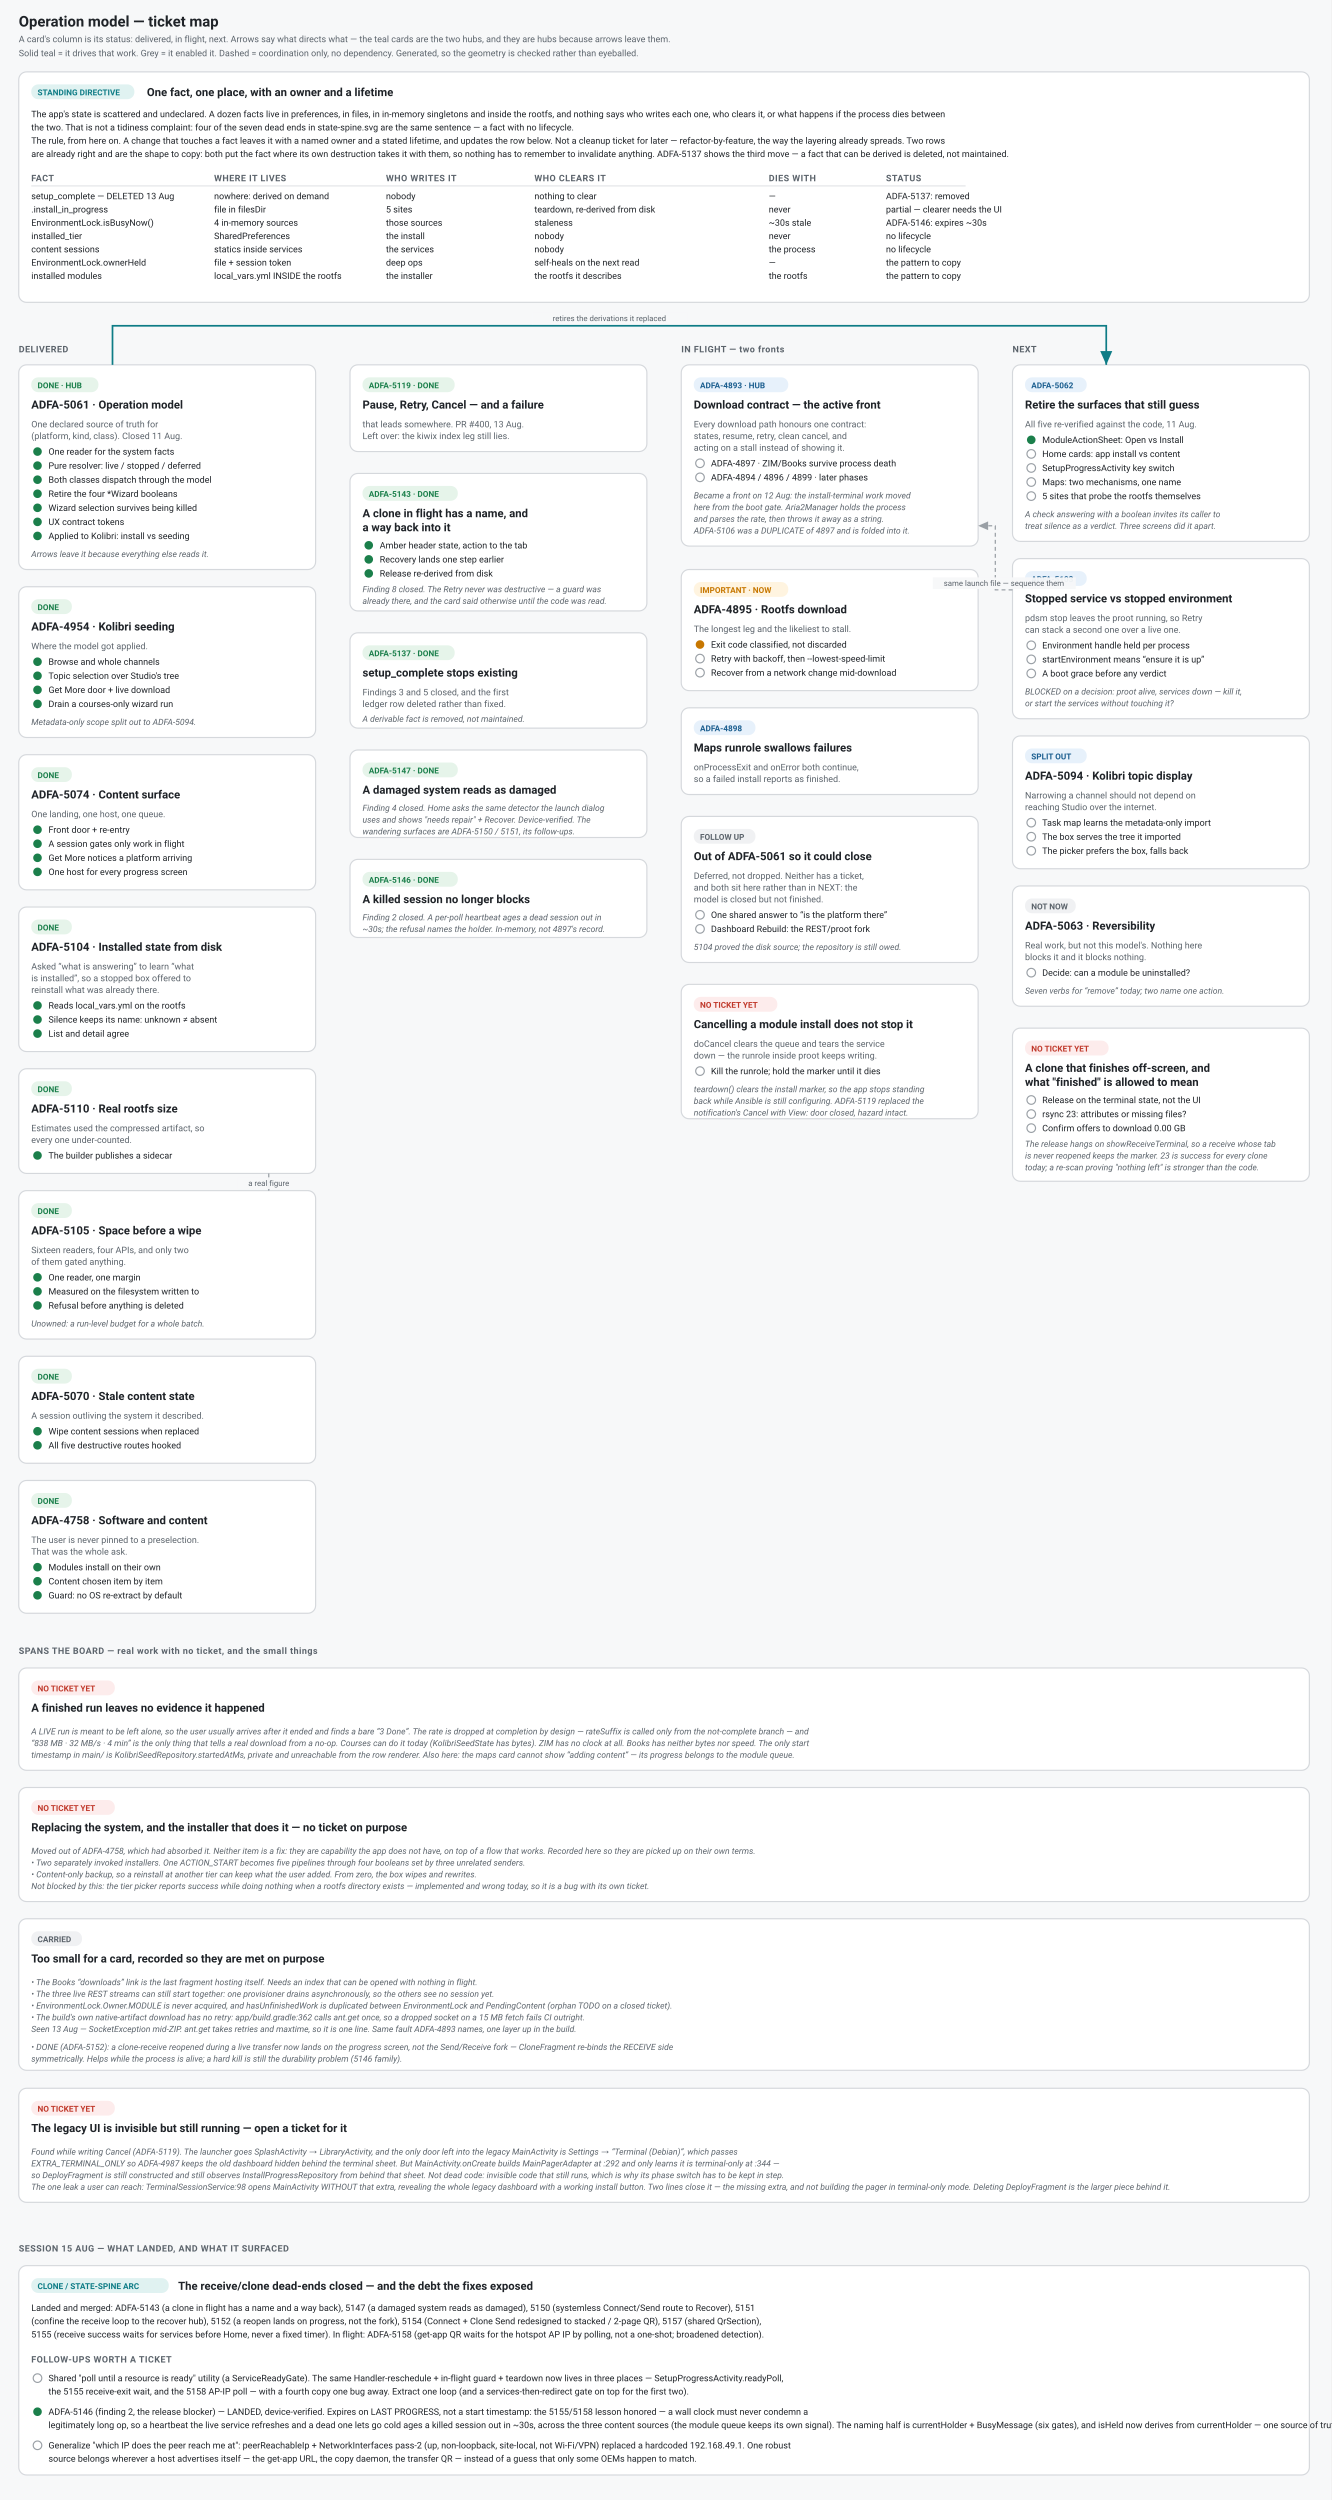
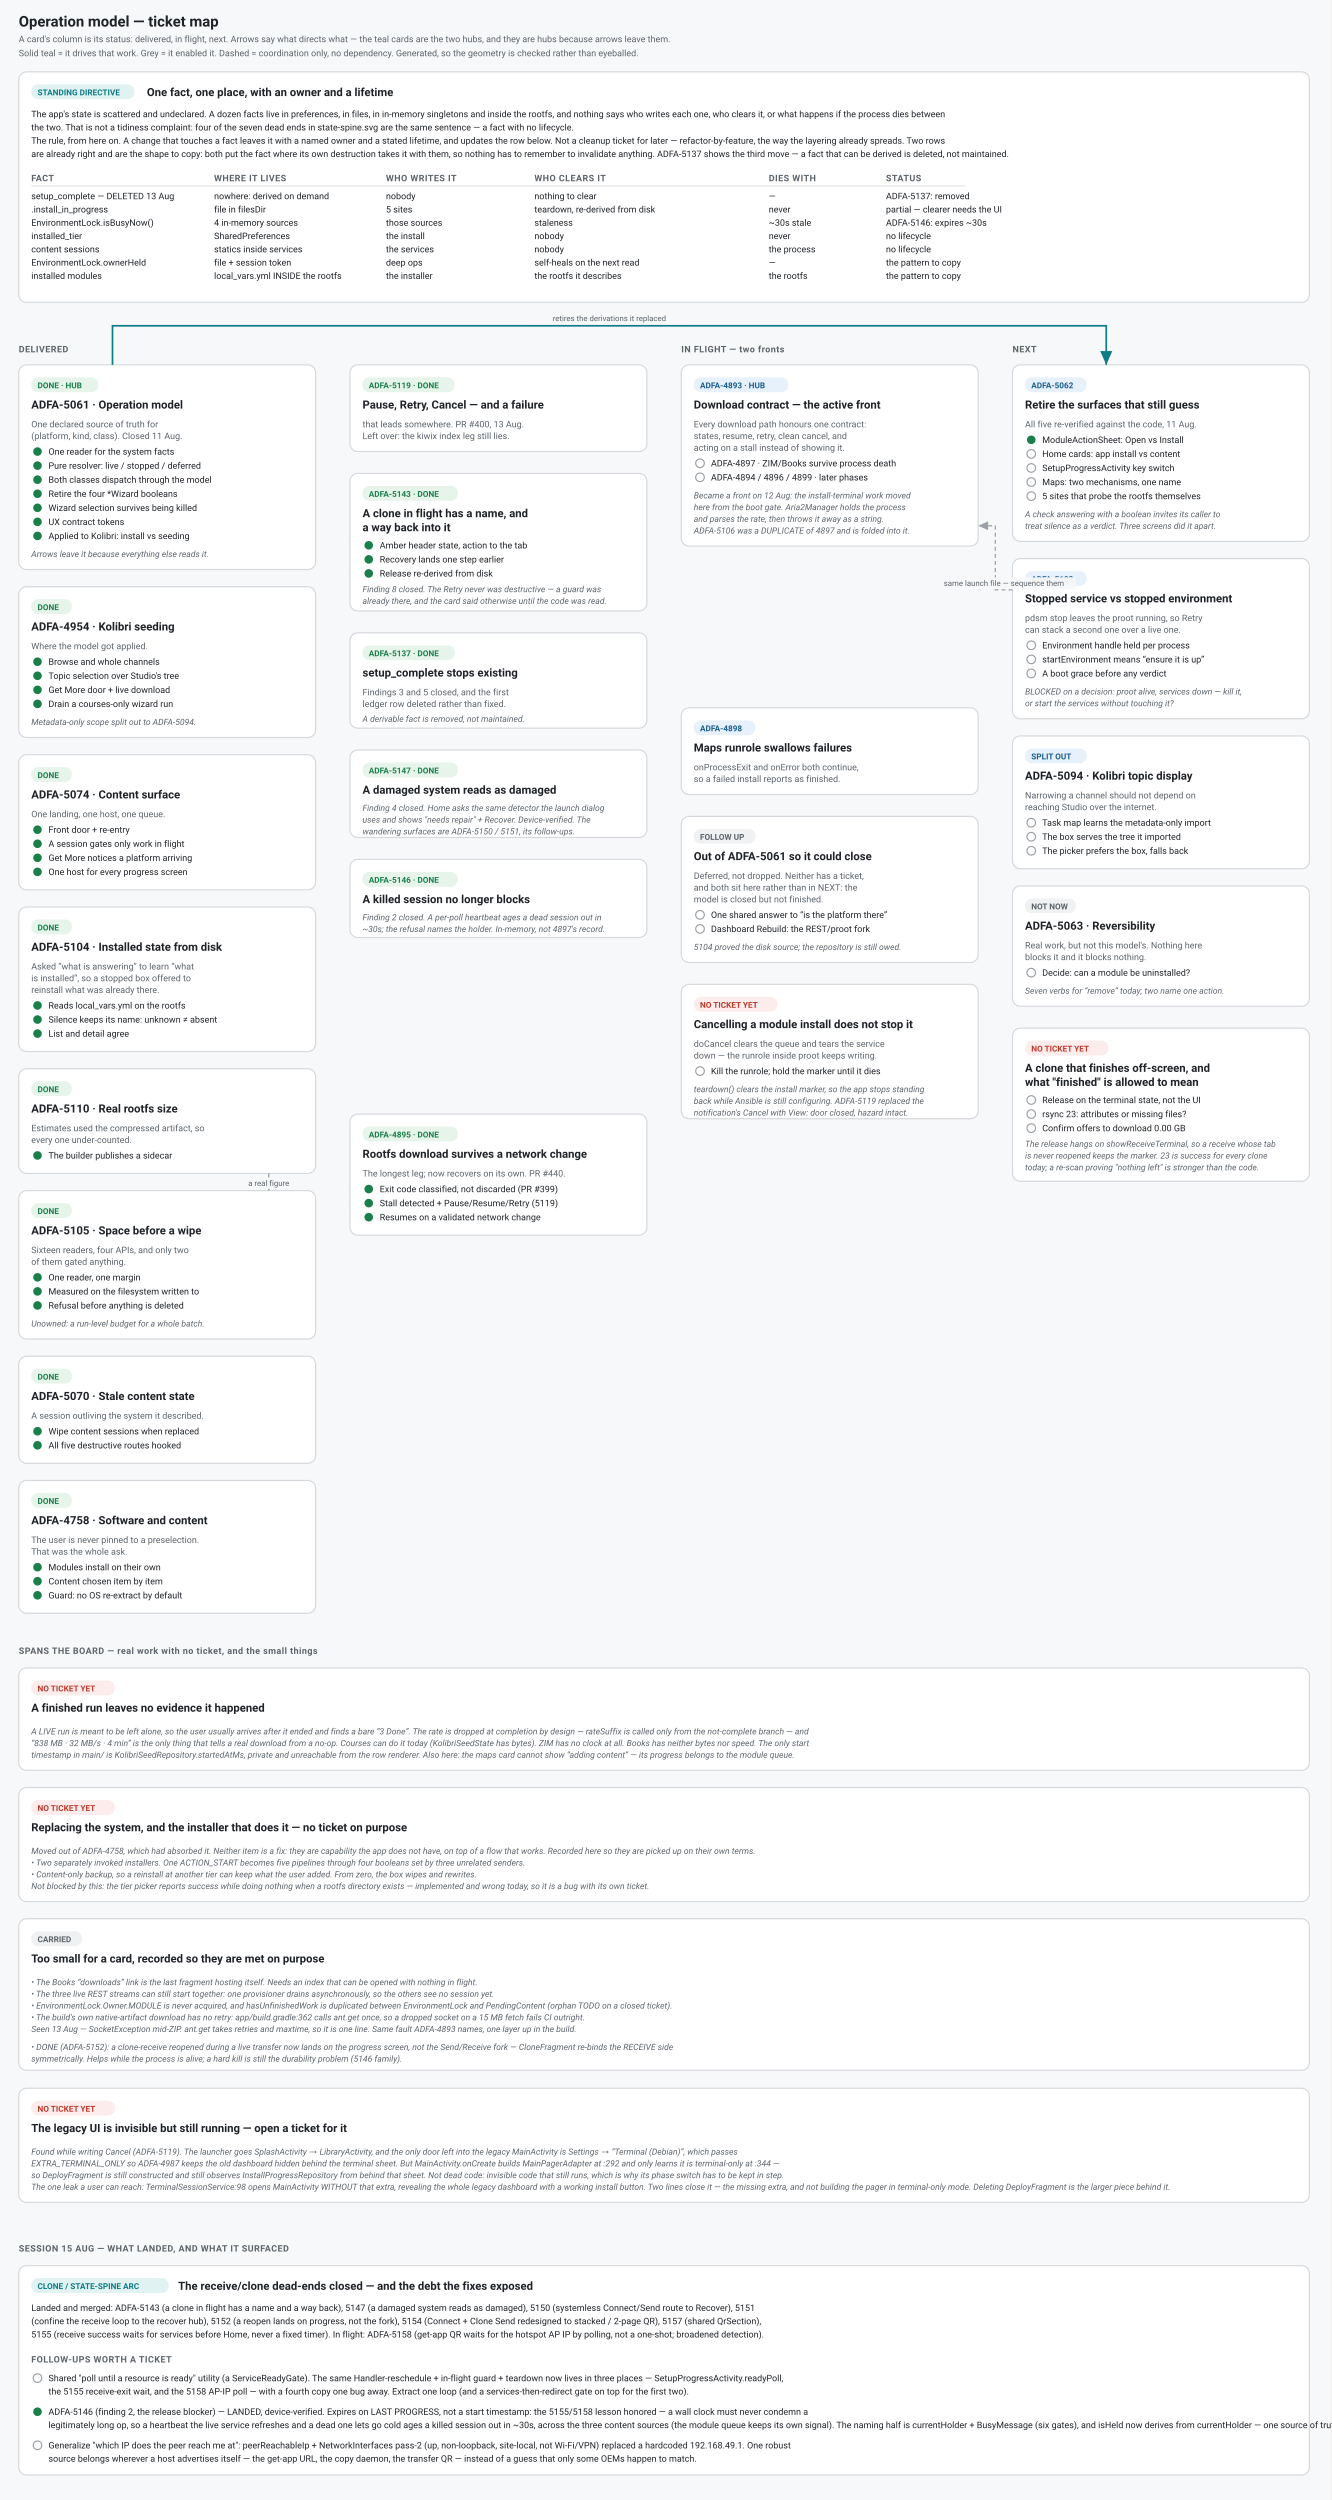
<svg xmlns="http://www.w3.org/2000/svg" viewBox="0 0 1704 3200" width="1704" height="3200" font-family="Segoe UI, Roboto, Helvetica, Arial, sans-serif">
  <style>
  .bg    { fill: #F7F8F9; }
  .card  { fill: #FFFFFF; stroke: #D5D8DC; stroke-width: 1.5; rx: 10; }
  .h1    { font-size: 19px; font-weight: 700; fill: #1F2328; }
  .h2    { font-size: 14.5px; font-weight: 700; fill: #1F2328; }
  .h3    { font-size: 11.5px; font-weight: 700; fill: #5B636B; letter-spacing: .05em; }
  .sub   { font-size: 11.5px; fill: #5B636B; }
  .item  { font-size: 11.5px; fill: #1F2328; }
  .note  { font-size: 11px; fill: #5B636B; font-style: italic; }
  .lnklbl{ font-size: 10px; fill: #5B636B; }
  .lnk    { stroke: #9AA0A6; stroke-width: 1.6; fill: none; }
  .lnk-hi { stroke: #0E7C86; stroke-width: 2.2; fill: none; }
  .lnk-dash { stroke: #9AA0A6; stroke-width: 1.6; fill: none; stroke-dasharray: 5 4; }
  .s-done { fill: #1B7F4B; stroke: none; }
  .s-doing{ fill: #C77700; stroke: none; }
  .s-todo { fill: #FFFFFF; stroke: #9AA0A6; stroke-width: 1.5; }
  .chip   { rx: 9; }
  .chiptx { font-size: 10.5px; font-weight: 700; }
</style>
  <defs>
    <marker id="a" markerWidth="9" markerHeight="9" refX="8" refY="4.5" orient="auto">
      <path d="M0,1 L8,4.5 L0,8 Z" fill="#9AA0A6" />
    </marker>
    <marker id="ahi" markerWidth="9" markerHeight="9" refX="8" refY="4.5" orient="auto">
      <path d="M0,1 L8,4.5 L0,8 Z" fill="#0E7C86" />
    </marker>
  </defs>
  <rect class="bg" x="0" y="0" width="1704" height="3200" />
  <text class="h1" x="24" y="34">Operation model — ticket map</text>
  <text class="sub" x="24" y="54">A card's column is its status: delivered, in flight, next. Arrows say what directs what — the teal cards are the two hubs, and they are hubs because arrows leave them.</text>
  <text class="sub" x="24" y="72">Solid teal = it drives that work. Grey = it enabled it. Dashed = coordination only, no dependency. Generated, so the geometry is checked rather than eyeballed.</text>
  <rect class="card" x="24" y="92" width="1652" height="295" stroke="#0E7C86" stroke-width="3" />
  <rect class="chip" x="40" y="108" width="132" height="19" fill="#E0F2F1" stroke="none" />
  <text class="chiptx" x="48" y="122" fill="#0E7C86">STANDING DIRECTIVE</text>
  <text class="h2" x="188" y="123">One fact, one place, with an owner and a lifetime</text>
  <text class="item" x="40" y="150">The app's state is scattered and undeclared. A dozen facts live in preferences, in files, in in-memory singletons and inside the rootfs, and nothing says who writes each one, who clears it, or what happens if the process dies between</text>
  <text class="item" x="40" y="167">the two. That is not a tidiness complaint: four of the seven dead ends in state-spine.svg are the same sentence — a fact with no lifecycle.</text>
  <text class="item" x="40" y="184">The rule, from here on. A change that touches a fact leaves it with a named owner and a stated lifetime, and updates the row below. Not a cleanup ticket for later — refactor-by-feature, the way the layering already spreads. Two rows</text>
  <text class="item" x="40" y="201">are already right and are the shape to copy: both put the fact where its own destruction takes it with them, so nothing has to remember to invalidate anything. ADFA-5137 shows the third move — a fact that can be derived is deleted, not maintained.</text>
  <text class="h3" x="40" y="232">FACT</text>
  <text class="h3" x="274" y="232">WHERE IT LIVES</text>
  <text class="h3" x="494" y="232">WHO WRITES IT</text>
  <text class="h3" x="684" y="232">WHO CLEARS IT</text>
  <text class="h3" x="984" y="232">DIES WITH</text>
  <text class="h3" x="1134" y="232">STATUS</text>
  <line x1="40" y1="238" x2="1236" y2="238" stroke="#D5D8DC" />
  <text class="item" x="40" y="255">setup_complete — DELETED 13 Aug</text>
  <text class="item" x="274" y="255">nowhere: derived on demand</text>
  <text class="item" x="494" y="255">nobody</text>
  <text class="item" x="684" y="255">nothing to clear</text>
  <text class="item" x="984" y="255">—</text>
  <text class="item" x="1134" y="255" fill="#1B7F4B">ADFA-5137: removed</text>
  <text class="item" x="40" y="272">.install_in_progress</text>
  <text class="item" x="274" y="272">file in filesDir</text>
  <text class="item" x="494" y="272">5 sites</text>
  <text class="item" x="684" y="272">teardown, re-derived from disk</text>
  <text class="item" x="984" y="272">never</text>
  <text class="item" x="1134" y="272" fill="#C77700">partial — clearer needs the UI</text>
  <text class="item" x="40" y="289">EnvironmentLock.isBusyNow()</text>
  <text class="item" x="274" y="289">4 in-memory sources</text>
  <text class="item" x="494" y="289">those sources</text>
  <text class="item" x="684" y="289">staleness</text>
  <text class="item" x="984" y="289">~30s stale</text>
  <text class="item" x="1134" y="289" fill="#1B7F4B">ADFA-5146: expires ~30s</text>
  <text class="item" x="40" y="306">installed_tier</text>
  <text class="item" x="274" y="306">SharedPreferences</text>
  <text class="item" x="494" y="306">the install</text>
  <text class="item" x="684" y="306">nobody</text>
  <text class="item" x="984" y="306">never</text>
  <text class="item" x="1134" y="306" fill="#C0392B">no lifecycle</text>
  <text class="item" x="40" y="323">content sessions</text>
  <text class="item" x="274" y="323">statics inside services</text>
  <text class="item" x="494" y="323">the services</text>
  <text class="item" x="684" y="323">nobody</text>
  <text class="item" x="984" y="323">the process</text>
  <text class="item" x="1134" y="323" fill="#C0392B">no lifecycle</text>
  <text class="item" x="40" y="340">EnvironmentLock.ownerHeld</text>
  <text class="item" x="274" y="340">file + session token</text>
  <text class="item" x="494" y="340">deep ops</text>
  <text class="item" x="684" y="340">self-heals on the next read</text>
  <text class="item" x="984" y="340">—</text>
  <text class="item" x="1134" y="340" fill="#1B7F4B">the pattern to copy</text>
  <text class="item" x="40" y="357">installed modules</text>
  <text class="item" x="274" y="357">local_vars.yml INSIDE the rootfs</text>
  <text class="item" x="494" y="357">the installer</text>
  <text class="item" x="684" y="357">the rootfs it describes</text>
  <text class="item" x="984" y="357">the rootfs</text>
  <text class="item" x="1134" y="357" fill="#1B7F4B">the pattern to copy</text>
  <text class="h3" x="24" y="451">DELIVERED</text>
  <text class="h3" x="872" y="451">IN FLIGHT — two fronts</text>
  <text class="h3" x="1296" y="451">NEXT</text>
  <rect class="card" x="24" y="467" width="380" height="262" stroke="#0E7C86" stroke-width="2.5" />
  <rect class="chip" x="40" y="483" width="86" height="19" fill="#E6F4EA" stroke="none" />
  <text class="chiptx" x="48" y="497" fill="#1B7F4B">DONE · HUB</text>
  <text class="h2" x="40" y="523">ADFA-5061 · Operation model</text>
  <text class="sub" x="40" y="547">One declared source of truth for</text>
  <text class="sub" x="40" y="562">(platform, kind, class). Closed 11 Aug.</text>
  <circle class="s-done" cx="48" cy="578" r="5.5" />
  <text class="item" x="62" y="582">One reader for the system facts</text>
  <circle class="s-done" cx="48" cy="596" r="5.5" />
  <text class="item" x="62" y="600">Pure resolver: live / stopped / deferred</text>
  <circle class="s-done" cx="48" cy="614" r="5.5" />
  <text class="item" x="62" y="618">Both classes dispatch through the model</text>
  <circle class="s-done" cx="48" cy="632" r="5.5" />
  <text class="item" x="62" y="636">Retire the four *Wizard booleans</text>
  <circle class="s-done" cx="48" cy="650" r="5.5" />
  <text class="item" x="62" y="654">Wizard selection survives being killed</text>
  <circle class="s-done" cx="48" cy="668" r="5.5" />
  <text class="item" x="62" y="672">UX contract tokens</text>
  <circle class="s-done" cx="48" cy="686" r="5.5" />
  <text class="item" x="62" y="690">Applied to Kolibri: install vs seeding</text>
  <text class="note" x="40" y="713">Arrows leave it because everything else reads it.</text>
  <rect class="card" x="24" y="751" width="380" height="193" />
  <rect class="chip" x="40" y="767" width="52" height="19" fill="#E6F4EA" stroke="none" />
  <text class="chiptx" x="48" y="781" fill="#1B7F4B">DONE</text>
  <text class="h2" x="40" y="807">ADFA-4954 · Kolibri seeding</text>
  <text class="sub" x="40" y="831">Where the model got applied.</text>
  <circle class="s-done" cx="48" cy="847" r="5.5" />
  <text class="item" x="62" y="851">Browse and whole channels</text>
  <circle class="s-done" cx="48" cy="865" r="5.5" />
  <text class="item" x="62" y="869">Topic selection over Studio's tree</text>
  <circle class="s-done" cx="48" cy="883" r="5.5" />
  <text class="item" x="62" y="887">Get More door + live download</text>
  <circle class="s-done" cx="48" cy="901" r="5.5" />
  <text class="item" x="62" y="905">Drain a courses-only wizard run</text>
  <text class="note" x="40" y="928">Metadata-only scope split out to ADFA-5094.</text>
  <rect class="card" x="24" y="966" width="380" height="173" />
  <rect class="chip" x="40" y="982" width="52" height="19" fill="#E6F4EA" stroke="none" />
  <text class="chiptx" x="48" y="996" fill="#1B7F4B">DONE</text>
  <text class="h2" x="40" y="1022">ADFA-5074 · Content surface</text>
  <text class="sub" x="40" y="1046">One landing, one host, one queue.</text>
  <circle class="s-done" cx="48" cy="1062" r="5.5" />
  <text class="item" x="62" y="1066">Front door + re-entry</text>
  <circle class="s-done" cx="48" cy="1080" r="5.5" />
  <text class="item" x="62" y="1084">A session gates only work in flight</text>
  <circle class="s-done" cx="48" cy="1098" r="5.5" />
  <text class="item" x="62" y="1102">Get More notices a platform arriving</text>
  <circle class="s-done" cx="48" cy="1116" r="5.5" />
  <text class="item" x="62" y="1120">One host for every progress screen</text>
  <rect class="card" x="24" y="1161" width="380" height="185" />
  <rect class="chip" x="40" y="1177" width="52" height="19" fill="#E6F4EA" stroke="none" />
  <text class="chiptx" x="48" y="1191" fill="#1B7F4B">DONE</text>
  <text class="h2" x="40" y="1217">ADFA-5104 · Installed state from disk</text>
  <text class="sub" x="40" y="1241">Asked “what is answering” to learn “what</text>
  <text class="sub" x="40" y="1256">is installed”, so a stopped box offered to</text>
  <text class="sub" x="40" y="1271">reinstall what was already there.</text>
  <circle class="s-done" cx="48" cy="1287" r="5.5" />
  <text class="item" x="62" y="1291">Reads local_vars.yml on the rootfs</text>
  <circle class="s-done" cx="48" cy="1305" r="5.5" />
  <text class="item" x="62" y="1309">Silence keeps its name: unknown ≠ absent</text>
  <circle class="s-done" cx="48" cy="1323" r="5.5" />
  <text class="item" x="62" y="1327">List and detail agree</text>
  <rect class="card" x="24" y="1368" width="380" height="134" />
  <rect class="chip" x="40" y="1384" width="52" height="19" fill="#E6F4EA" stroke="none" />
  <text class="chiptx" x="48" y="1398" fill="#1B7F4B">DONE</text>
  <text class="h2" x="40" y="1424">ADFA-5110 · Real rootfs size</text>
  <text class="sub" x="40" y="1448">Estimates used the compressed artifact, so</text>
  <text class="sub" x="40" y="1463">every one under-counted.</text>
  <circle class="s-done" cx="48" cy="1479" r="5.5" />
  <text class="item" x="62" y="1483">The builder publishes a sidecar</text>
  <rect class="card" x="24" y="1524" width="380" height="190" />
  <rect class="chip" x="40" y="1540" width="52" height="19" fill="#E6F4EA" stroke="none" />
  <text class="chiptx" x="48" y="1554" fill="#1B7F4B">DONE</text>
  <text class="h2" x="40" y="1580">ADFA-5105 · Space before a wipe</text>
  <text class="sub" x="40" y="1604">Sixteen readers, four APIs, and only two</text>
  <text class="sub" x="40" y="1619">of them gated anything.</text>
  <circle class="s-done" cx="48" cy="1635" r="5.5" />
  <text class="item" x="62" y="1639">One reader, one margin</text>
  <circle class="s-done" cx="48" cy="1653" r="5.5" />
  <text class="item" x="62" y="1657">Measured on the filesystem written to</text>
  <circle class="s-done" cx="48" cy="1671" r="5.5" />
  <text class="item" x="62" y="1675">Refusal before anything is deleted</text>
  <text class="note" x="40" y="1698">Unowned: a run-level budget for a whole batch.</text>
  <rect class="card" x="24" y="1736" width="380" height="137" />
  <rect class="chip" x="40" y="1752" width="52" height="19" fill="#E6F4EA" stroke="none" />
  <text class="chiptx" x="48" y="1766" fill="#1B7F4B">DONE</text>
  <text class="h2" x="40" y="1792">ADFA-5070 · Stale content state</text>
  <text class="sub" x="40" y="1816">A session outliving the system it described.</text>
  <circle class="s-done" cx="48" cy="1832" r="5.5" />
  <text class="item" x="62" y="1836">Wipe content sessions when replaced</text>
  <circle class="s-done" cx="48" cy="1850" r="5.5" />
  <text class="item" x="62" y="1854">All five destructive routes hooked</text>
  <rect class="card" x="24" y="1895" width="380" height="170" />
  <rect class="chip" x="40" y="1911" width="52" height="19" fill="#E6F4EA" stroke="none" />
  <text class="chiptx" x="48" y="1925" fill="#1B7F4B">DONE</text>
  <text class="h2" x="40" y="1951">ADFA-4758 · Software and content</text>
  <text class="sub" x="40" y="1975">The user is never pinned to a preselection.</text>
  <text class="sub" x="40" y="1990">That was the whole ask.</text>
  <circle class="s-done" cx="48" cy="2006" r="5.5" />
  <text class="item" x="62" y="2010">Modules install on their own</text>
  <circle class="s-done" cx="48" cy="2024" r="5.5" />
  <text class="item" x="62" y="2028">Content chosen item by item</text>
  <circle class="s-done" cx="48" cy="2042" r="5.5" />
  <text class="item" x="62" y="2046">Guard: no OS re-extract by default</text>
  <g transform="translate(424,0)">
    <rect class="card" x="448" y="467" width="380" height="232" stroke="#0E7C86" stroke-width="2.5" />
    <rect class="chip" x="464" y="483" width="121" height="19" fill="#E7F1FB" stroke="none" />
    <text class="chiptx" x="472" y="497" fill="#1B5E8F">ADFA-4893 · HUB</text>
    <text class="h2" x="464" y="523">Download contract — the active front</text>
    <text class="sub" x="464" y="547">Every download path honours one contract:</text>
    <text class="sub" x="464" y="562">states, resume, retry, clean cancel, and</text>
    <text class="sub" x="464" y="577">acting on a stall instead of showing it.</text>
    <circle class="s-todo" cx="472" cy="593" r="5.5" />
    <text class="item" x="486" y="597">ADFA-4897 · ZIM/Books survive process death</text>
    <circle class="s-todo" cx="472" cy="611" r="5.5" />
    <text class="item" x="486" y="615">ADFA-4894 / 4896 / 4899 · later phases</text>
    <text class="note" x="464" y="638">Became a front on 12 Aug: the install-terminal work moved</text>
    <text class="note" x="464" y="653">here from the boot gate. Aria2Manager holds the process</text>
    <text class="note" x="464" y="668">and parses the rate, then throws it away as a string.</text>
    <text class="note" x="464" y="683">ADFA-5106 was a DUPLICATE of 4897 and is folded into it.</text>
  </g>
-   <g transform="translate(424,0)">
-     <rect class="card" x="448" y="729" width="380" height="155" stroke="#C77700" stroke-width="2" />
-     <rect class="chip" x="464" y="745" width="121" height="19" fill="#FFF4E0" stroke="none" />
-     <text class="chiptx" x="472" y="759" fill="#C77700">IMPORTANT · NOW</text>
-     <text class="h2" x="464" y="785">ADFA-4895 · Rootfs download</text>
-     <text class="sub" x="464" y="809">The longest leg and the likeliest to stall.</text>
-     <circle class="s-doing" cx="472" cy="825" r="5.5" />
-     <text class="item" x="486" y="829">Exit code classified, not discarded</text>
-     <circle class="s-todo" cx="472" cy="843" r="5.5" />
-     <text class="item" x="486" y="847">Retry with backoff, then --lowest-speed-limit</text>
-     <circle class="s-todo" cx="472" cy="861" r="5.5" />
-     <text class="item" x="486" y="865">Recover from a network change mid-download</text>
+   <g transform="translate(0,697)">
+     <rect class="card" x="448" y="729" width="380" height="155" stroke="#1B7F4B" stroke-width="2" />
+     <rect class="chip" x="464" y="745" width="122" height="19" fill="#E6F4EA" stroke="none" />
+     <text class="chiptx" x="472" y="759" fill="#1B7F4B">ADFA-4895 · DONE</text>
+     <text class="h2" x="464" y="785">Rootfs download survives a network change</text>
+     <text class="sub" x="464" y="809">The longest leg; now recovers on its own. PR #440.</text>
+     <circle class="s-done" cx="472" cy="825" r="5.5" />
+     <text class="item" x="486" y="829">Exit code classified, not discarded (PR #399)</text>
+     <circle class="s-done" cx="472" cy="843" r="5.5" />
+     <text class="item" x="486" y="847">Stall detected + Pause/Resume/Retry (5119)</text>
+     <circle class="s-done" cx="472" cy="861" r="5.5" />
+     <text class="item" x="486" y="865">Resumes on a validated network change</text>
  </g>
  <g transform="translate(424,0)">
    <rect class="card" x="448" y="906" width="380" height="111" />
    <rect class="chip" x="464" y="922" width="79" height="19" fill="#E7F1FB" stroke="none" />
    <text class="chiptx" x="472" y="936" fill="#1B5E8F">ADFA-4898</text>
    <text class="h2" x="464" y="962">Maps runrole swallows failures</text>
    <text class="sub" x="464" y="986">onProcessExit and onError both continue,</text>
    <text class="sub" x="464" y="1001">so a failed install reports as finished.</text>
  </g>
  <g transform="translate(0,-572)">
    <rect class="card" x="448" y="1039" width="380" height="111" stroke="#1B7F4B" stroke-width="2" />
    <rect class="chip" x="464" y="1055" width="118" height="19" fill="#E6F4EA" stroke="none" />
    <text class="chiptx" x="472" y="1069" fill="#1B7F4B">ADFA-5119 · DONE</text>
    <text class="h2" x="464" y="1095">Pause, Retry, Cancel — and a failure</text>
    <text class="sub" x="464" y="1119">that leads somewhere. PR #400, 13 Aug.</text>
    <text class="sub" x="464" y="1134">Left over: the kiwix index leg still lies.</text>
  </g>
  <g transform="translate(424,-135)">
    <rect class="card" x="448" y="1180" width="380" height="187" />
    <rect class="chip" x="464" y="1196" width="79" height="19" fill="#F0F1F3" stroke="none" />
    <text class="chiptx" x="472" y="1210" fill="#5B636B">FOLLOW UP</text>
    <text class="h2" x="464" y="1236">Out of ADFA-5061 so it could close</text>
    <text class="sub" x="464" y="1260">Deferred, not dropped. Neither has a ticket,</text>
    <text class="sub" x="464" y="1275">and both sit here rather than in NEXT: the</text>
    <text class="sub" x="464" y="1290">model is closed but not finished.</text>
    <circle class="s-todo" cx="472" cy="1306" r="5.5" />
    <text class="item" x="486" y="1310">One shared answer to “is the platform there”</text>
    <circle class="s-todo" cx="472" cy="1324" r="5.5" />
    <text class="item" x="486" y="1328">Dashboard Rebuild: the REST/proot fork</text>
    <text class="note" x="464" y="1351">5104 proved the disk source; the repository is still owed.</text>
  </g>
  <g transform="translate(424,0)">
    <rect class="card" x="872" y="467" width="380" height="226" />
    <rect class="chip" x="888" y="483" width="79" height="19" fill="#E7F1FB" stroke="none" />
    <text class="chiptx" x="896" y="497" fill="#1B5E8F">ADFA-5062</text>
    <text class="h2" x="888" y="523">Retire the surfaces that still guess</text>
    <text class="sub" x="888" y="547">All five re-verified against the code, 11 Aug.</text>
    <circle class="s-done" cx="896" cy="563" r="5.5" />
    <text class="item" x="910" y="567">ModuleActionSheet: Open vs Install</text>
    <circle class="s-todo" cx="896" cy="581" r="5.5" />
    <text class="item" x="910" y="585">Home cards: app install vs content</text>
    <circle class="s-todo" cx="896" cy="599" r="5.5" />
    <text class="item" x="910" y="603">SetupProgressActivity key switch</text>
    <circle class="s-todo" cx="896" cy="617" r="5.5" />
    <text class="item" x="910" y="621">Maps: two mechanisms, one name</text>
    <circle class="s-todo" cx="896" cy="635" r="5.5" />
    <text class="item" x="910" y="639">5 sites that probe the rootfs themselves</text>
    <text class="note" x="888" y="662">A check answering with a boolean invites its caller to</text>
    <text class="note" x="888" y="677">treat silence as a verdict. Three screens did it apart.</text>
  </g>
  <g transform="translate(424,0)">
    <rect class="card" x="872" y="715" width="380" height="205" />
    <rect class="chip" x="888" y="731" width="79" height="19" fill="#E7F1FB" stroke="none" />
    <text class="chiptx" x="896" y="745" fill="#1B5E8F">ADFA-5103</text>
    <text class="h2" x="888" y="771">Stopped service vs stopped environment</text>
    <text class="sub" x="888" y="795">pdsm stop leaves the proot running, so Retry</text>
    <text class="sub" x="888" y="810">can stack a second one over a live one.</text>
    <circle class="s-todo" cx="896" cy="826" r="5.5" />
    <text class="item" x="910" y="830">Environment handle held per process</text>
    <circle class="s-todo" cx="896" cy="844" r="5.5" />
    <text class="item" x="910" y="848">startEnvironment means “ensure it is up”</text>
    <circle class="s-todo" cx="896" cy="862" r="5.5" />
    <text class="item" x="910" y="866">A boot grace before any verdict</text>
    <text class="note" x="888" y="889">BLOCKED on a decision: proot alive, services down — kill it,</text>
    <text class="note" x="888" y="904">or start the services without touching it?</text>
  </g>
  <g transform="translate(424,0)">
    <rect class="card" x="872" y="942" width="380" height="170" />
    <rect class="chip" x="888" y="958" width="79" height="19" fill="#E7F1FB" stroke="none" />
    <text class="chiptx" x="896" y="972" fill="#1B5E8F">SPLIT OUT</text>
    <text class="h2" x="888" y="998">ADFA-5094 · Kolibri topic display</text>
    <text class="sub" x="888" y="1022">Narrowing a channel should not depend on</text>
    <text class="sub" x="888" y="1037">reaching Studio over the internet.</text>
    <circle class="s-todo" cx="896" cy="1053" r="5.5" />
    <text class="item" x="910" y="1057">Task map learns the metadata-only import</text>
    <circle class="s-todo" cx="896" cy="1071" r="5.5" />
    <text class="item" x="910" y="1075">The box serves the tree it imported</text>
    <circle class="s-todo" cx="896" cy="1089" r="5.5" />
    <text class="item" x="910" y="1093">The picker prefers the box, falls back</text>
  </g>
  <g transform="translate(424,0)">
    <rect class="card" x="872" y="1134" width="380" height="154" />
    <rect class="chip" x="888" y="1150" width="65" height="19" fill="#F0F1F3" stroke="none" />
    <text class="chiptx" x="896" y="1164" fill="#5B636B">NOT NOW</text>
    <text class="h2" x="888" y="1190">ADFA-5063 · Reversibility</text>
    <text class="sub" x="888" y="1214">Real work, but not this model's. Nothing here</text>
    <text class="sub" x="888" y="1229">blocks it and it blocks nothing.</text>
    <circle class="s-todo" cx="896" cy="1245" r="5.5" />
    <text class="item" x="910" y="1249">Decide: can a module be uninstalled?</text>
    <text class="note" x="888" y="1272">Seven verbs for “remove” today; two name one action.</text>
  </g>
  <g transform="translate(424,-130)">
    <rect class="card" x="448" y="1390" width="380" height="172" stroke="#C0392B" stroke-width="2" />
    <rect class="chip" x="464" y="1406" width="107" height="19" fill="#FDECEC" stroke="none" />
    <text class="chiptx" x="472" y="1420" fill="#C0392B">NO TICKET YET</text>
    <text class="h2" x="464" y="1446">Cancelling a module install does not stop it</text>
    <text class="sub" x="464" y="1470">doCancel clears the queue and tears the service</text>
    <text class="sub" x="464" y="1485">down — the runrole inside proot keeps writing.</text>
    <circle class="s-todo" cx="472" cy="1501" r="5.5" />
    <text class="item" x="486" y="1505">Kill the runrole; hold the marker until it dies</text>
    <text class="note" x="464" y="1528">teardown() clears the install marker, so the app stops standing</text>
    <text class="note" x="464" y="1543">back while Ansible is still configuring. ADFA-5119 replaced the</text>
    <text class="note" x="464" y="1558">notification's Cancel with View: door closed, hazard intact.</text>
  </g>
  <g transform="translate(-424,-704)">
    <rect class="card" x="872" y="1310" width="380" height="176" stroke="#1B7F4B" stroke-width="2" />
    <rect class="chip" x="888" y="1326" width="122" height="19" fill="#E6F4EA" stroke="none" />
    <text class="chiptx" x="896" y="1340" fill="#1B7F4B">ADFA-5143 · DONE</text>
    <text class="h2" x="888" y="1366">A clone in flight has a name, and</text>
    <text class="h2" x="888" y="1384">a way back into it</text>
    <circle class="s-done" cx="896" cy="1402" r="5.5" />
    <text class="item" x="910" y="1406">Amber header state, action to the tab</text>
    <circle class="s-done" cx="896" cy="1420" r="5.5" />
    <text class="item" x="910" y="1424">Recovery lands one step earlier</text>
    <circle class="s-done" cx="896" cy="1438" r="5.5" />
    <text class="item" x="910" y="1442">Release re-derived from disk</text>
    <text class="note" x="888" y="1462">Finding 8 closed. The Retry never was destructive — a guard was</text>
    <text class="note" x="888" y="1477">already there, and the card said otherwise until the code was read.</text>
  </g>
  <g transform="translate(-424,-696)">
    <rect class="card" x="872" y="1506" width="380" height="122" stroke="#1B7F4B" stroke-width="2" />
    <rect class="chip" x="888" y="1522" width="118" height="19" fill="#E6F4EA" stroke="none" />
    <text class="chiptx" x="896" y="1536" fill="#1B7F4B">ADFA-5137 · DONE</text>
    <text class="h2" x="888" y="1562">setup_complete stops existing</text>
    <text class="sub" x="888" y="1586">Findings 3 and 5 closed, and the first</text>
    <text class="sub" x="888" y="1601">ledger row deleted rather than fixed.</text>
    <text class="note" x="888" y="1620">A derivable fact is removed, not maintained.</text>
  </g>
  <g transform="translate(424,-340)">
    <rect class="card" x="872" y="1656" width="380" height="196" stroke="#C0392B" stroke-width="2" />
    <rect class="chip" x="888" y="1672" width="107" height="19" fill="#FDECEC" stroke="none" />
    <text class="chiptx" x="896" y="1686" fill="#C0392B">NO TICKET YET</text>
    <text class="h2" x="888" y="1712">A clone that finishes off-screen, and</text>
    <text class="h2" x="888" y="1730">what "finished" is allowed to mean</text>
    <circle class="s-todo" cx="896" cy="1748" r="5.5" />
    <text class="item" x="910" y="1752">Release on the terminal state, not the UI</text>
    <circle class="s-todo" cx="896" cy="1766" r="5.5" />
    <text class="item" x="910" y="1770">rsync 23: attributes or missing files?</text>
    <circle class="s-todo" cx="896" cy="1784" r="5.5" />
    <text class="item" x="910" y="1788">Confirm offers to download 0.00 GB</text>
    <text class="note" x="888" y="1808">The release hangs on showReceiveTerminal, so a receive whose tab</text>
    <text class="note" x="888" y="1823">is never reopened keeps the marker. 23 is success for every clone</text>
    <text class="note" x="888" y="1838">today; a re-scan proving "nothing left" is stronger than the code.</text>
  </g>
  <g transform="translate(-424,-912)">
    <rect class="card" x="872" y="1872" width="380" height="112" stroke="#1B7F4B" stroke-width="2" />
    <rect class="chip" x="888" y="1888" width="122" height="19" fill="#E6F4EA" stroke="none" />
    <text class="chiptx" x="896" y="1902" fill="#1B7F4B">ADFA-5147 · DONE</text>
    <text class="h2" x="888" y="1928">A damaged system reads as damaged</text>
    <text class="note" x="888" y="1950">Finding 4 closed. Home asks the same detector the launch dialog</text>
    <text class="note" x="888" y="1965">uses and shows "needs repair" + Recover. Device-verified. The</text>
    <text class="note" x="888" y="1980">wandering surfaces are ADFA-5150 / 5151, its follow-ups.</text>
  </g>
  <g transform="translate(-424,-904)">
    <rect class="card" x="872" y="2004" width="380" height="100" stroke="#1B7F4B" stroke-width="2" />
    <rect class="chip" x="888" y="2020" width="122" height="19" fill="#E6F4EA" stroke="none" />
    <text class="chiptx" x="896" y="2034" fill="#1B7F4B">ADFA-5146 · DONE</text>
    <text class="h2" x="888" y="2060">A killed session no longer blocks</text>
    <text class="note" x="888" y="2082">Finding 2 closed. A per-poll heartbeat ages a dead session out in</text>
    <text class="note" x="888" y="2097">~30s; the refusal names the holder. In-memory, not 4897's record.</text>
  </g>
  <text class="h3" x="24" y="2117">SPANS THE BOARD — real work with no ticket, and the small things</text>
  <rect class="card" x="24" y="2135" width="1652" height="131" stroke="#C0392B" stroke-width="2.5" />
  <rect class="chip" x="40" y="2151" width="107" height="19" fill="#FDECEC" stroke="none" />
  <text class="chiptx" x="48" y="2165" fill="#C0392B">NO TICKET YET</text>
  <text class="h2" x="40" y="2191">A finished run leaves no evidence it happened</text>
  <text class="note" x="40" y="2220">A LIVE run is meant to be left alone, so the user usually arrives after it ended and finds a bare “3 Done”. The rate is dropped at completion by design — rateSuffix is called only from the not-complete branch — and</text>
  <text class="note" x="40" y="2235">“838 MB · 32 MB/s · 4 min” is the only thing that tells a real download from a no-op. Courses can do it today (KolibriSeedState has bytes). ZIM has no clock at all. Books has neither bytes nor speed. The only start</text>
  <text class="note" x="40" y="2250">timestamp in main/ is KolibriSeedRepository.startedAtMs, private and unreachable from the row renderer. Also here: the maps card cannot show “adding content” — its progress belongs to the module queue.</text>
  <rect class="card" x="24" y="2288" width="1652" height="146" stroke="#C0392B" stroke-width="2.5" />
  <rect class="chip" x="40" y="2304" width="107" height="19" fill="#FDECEC" stroke="none" />
  <text class="chiptx" x="48" y="2318" fill="#C0392B">NO TICKET YET</text>
  <text class="h2" x="40" y="2344">Replacing the system, and the installer that does it — no ticket on purpose</text>
  <text class="note" x="40" y="2373">Moved out of ADFA-4758, which had absorbed it. Neither item is a fix: they are capability the app does not have, on top of a flow that works. Recorded here so they are picked up on their own terms.</text>
  <text class="note" x="40" y="2388">•  Two separately invoked installers. One ACTION_START becomes five pipelines through four booleans set by three unrelated senders.</text>
  <text class="note" x="40" y="2403">•  Content-only backup, so a reinstall at another tier can keep what the user added. From zero, the box wipes and rewrites.</text>
  <text class="note" x="40" y="2418">Not blocked by this: the tier picker reports success while doing nothing when a rootfs directory exists — implemented and wrong today, so it is a bug with its own ticket.</text>
  <rect class="card" x="24" y="2456" width="1652" height="194" />
  <rect class="chip" x="40" y="2472" width="65" height="19" fill="#F0F1F3" stroke="none" />
  <text class="chiptx" x="48" y="2486" fill="#5B636B">CARRIED</text>
  <text class="h2" x="40" y="2512">Too small for a card, recorded so they are met on purpose</text>
  <text class="note" x="40" y="2541">•  The Books “downloads” link is the last fragment hosting itself. Needs an index that can be opened with nothing in flight.</text>
  <text class="note" x="40" y="2556">•  The three live REST streams can still start together: one provisioner drains asynchronously, so the others see no session yet.</text>
  <text class="note" x="40" y="2571">•  EnvironmentLock.Owner.MODULE is never acquired, and hasUnfinishedWork is duplicated between EnvironmentLock and PendingContent (orphan TODO on a closed ticket).</text>
  <text class="note" x="40" y="2586">•  The build's own native-artifact download has no retry: app/build.gradle:362 calls ant.get once, so a dropped socket on a 15 MB fetch fails CI outright.</text>
  <text class="note" x="40" y="2601">   Seen 13 Aug — SocketException mid-ZIP. ant.get takes retries and maxtime, so it is one line. Same fault ADFA-4893 names, one layer up in the build.</text>
  <text class="note" x="40" y="2624">•  DONE (ADFA-5152): a clone-receive reopened during a live transfer now lands on the progress screen, not the Send/Receive fork — CloneFragment re-binds the RECEIVE side</text>
  <text class="note" x="40" y="2639">   symmetrically. Helps while the process is alive; a hard kill is still the durability problem (5146 family).</text>
  <path class="lnk" d="M344,1502 V1524" marker-end="url(#a)" />
  <rect x="304" y="1507" width="80" height="15" fill="#F7F8F9" opacity="0.95" />
  <text class="lnklbl" x="344" y="1518" text-anchor="middle">a real figure</text>
  <path class="lnk-hi" d="M144,467 V417 H1416 V467" marker-end="url(#ahi)" />
  <rect x="681" y="400" width="199" height="15" fill="#F7F8F9" opacity="0.95" />
  <text class="lnklbl" x="780" y="411" text-anchor="middle">retires the derivations it replaced</text>
  <path class="lnk-dash" d="M1296,755 H1274 V673 H1252" marker-end="url(#a)" />
  <rect x="1194" y="739" width="183" height="15" fill="#F7F8F9" opacity="0.95" />
  <text class="lnklbl" x="1285" y="750" text-anchor="middle">same launch file — sequence them</text>
  <rect class="card" x="24" y="2673" width="1652" height="146" stroke="#C0392B" stroke-width="2.5" />
  <rect class="chip" x="40" y="2689" width="107" height="19" fill="#FDECEC" stroke="none" />
  <text class="chiptx" x="48" y="2703" fill="#C0392B">NO TICKET YET</text>
  <text class="h2" x="40" y="2729">The legacy UI is invisible but still running — open a ticket for it</text>
  <text class="note" x="40" y="2758">Found while writing Cancel (ADFA-5119). The launcher goes SplashActivity → LibraryActivity, and the only door left into the legacy MainActivity is Settings → “Terminal (Debian)”, which passes</text>
  <text class="note" x="40" y="2773">EXTRA_TERMINAL_ONLY so ADFA-4987 keeps the old dashboard hidden behind the terminal sheet. But MainActivity.onCreate builds MainPagerAdapter at :292 and only learns it is terminal-only at :344 —</text>
  <text class="note" x="40" y="2788">so DeployFragment is still constructed and still observes InstallProgressRepository from behind that sheet. Not dead code: invisible code that still runs, which is why its phase switch has to be kept in step.</text>
  <text class="note" x="40" y="2803">The one leak a user can reach: TerminalSessionService:98 opens MainActivity WITHOUT that extra, revealing the whole legacy dashboard with a working install button. Two lines close it — the missing extra, and not building the pager in terminal-only mode. Deleting DeployFragment is the larger piece behind it.</text>
  <text class="h3" x="24" y="2882">SESSION 15 AUG — WHAT LANDED, AND WHAT IT SURFACED</text>
  <rect class="card" x="24" y="2900" width="1652" height="268" stroke="#0E7C86" stroke-width="2" />
  <rect class="chip" x="40" y="2916" width="176" height="19" fill="#E0F2F1" stroke="none" />
  <text class="chiptx" x="48" y="2930" fill="#0E7C86">CLONE / STATE-SPINE ARC</text>
  <text class="h2" x="228" y="2931">The receive/clone dead-ends closed — and the debt the fixes exposed</text>
  <text class="item" x="40" y="2958">Landed and merged: ADFA-5143 (a clone in flight has a name and a way back), 5147 (a damaged system reads as damaged), 5150 (systemless Connect/Send route to Recover), 5151</text>
  <text class="item" x="40" y="2975">(confine the receive loop to the recover hub), 5152 (a reopen lands on progress, not the fork), 5154 (Connect + Clone Send redesigned to stacked / 2-page QR), 5157 (shared QrSection),</text>
  <text class="item" x="40" y="2992">5155 (receive success waits for services before Home, never a fixed timer). In flight: ADFA-5158 (get-app QR waits for the hotspot AP IP by polling, not a one-shot; broadened detection).</text>
  <text class="h3" x="40" y="3024">FOLLOW-UPS WORTH A TICKET</text>
  <circle class="s-todo" cx="48" cy="3044" r="5.5" />
  <text class="item" x="62" y="3048">Shared "poll until a resource is ready" utility (a ServiceReadyGate). The same Handler-reschedule + in-flight guard + teardown now lives in three places — SetupProgressActivity.readyPoll,</text>
  <text class="item" x="62" y="3065">the 5155 receive-exit wait, and the 5158 AP-IP poll — with a fourth copy one bug away. Extract one loop (and a services-then-redirect gate on top for the first two).</text>
  <circle class="s-done" cx="48" cy="3087" r="5.5" />
  <text class="item" x="62" y="3091">ADFA-5146 (finding 2, the release blocker) — LANDED, device-verified. Expires on LAST PROGRESS, not a start timestamp: the 5155/5158 lesson honored — a wall clock must never condemn a</text>
  <text class="item" x="62" y="3108">legitimately long op, so a heartbeat the live service refreshes and a dead one lets go cold ages a killed session out in ~30s, across the three content sources (the module queue keeps its own signal). The naming half is currentHolder + BusyMessage (six gates), and isHeld now derives from currentHolder — one source of truth.</text>
  <circle class="s-todo" cx="48" cy="3130" r="5.5" />
  <text class="item" x="62" y="3134">Generalize "which IP does the peer reach me at": peerReachableIp + NetworkInterfaces pass-2 (up, non-loopback, site-local, not Wi-Fi/VPN) replaced a hardcoded 192.168.49.1. One robust</text>
  <text class="item" x="62" y="3151">source belongs wherever a host advertises itself — the get-app URL, the copy daemon, the transfer QR — instead of a guess that only some OEMs happen to match.</text>
</svg>
